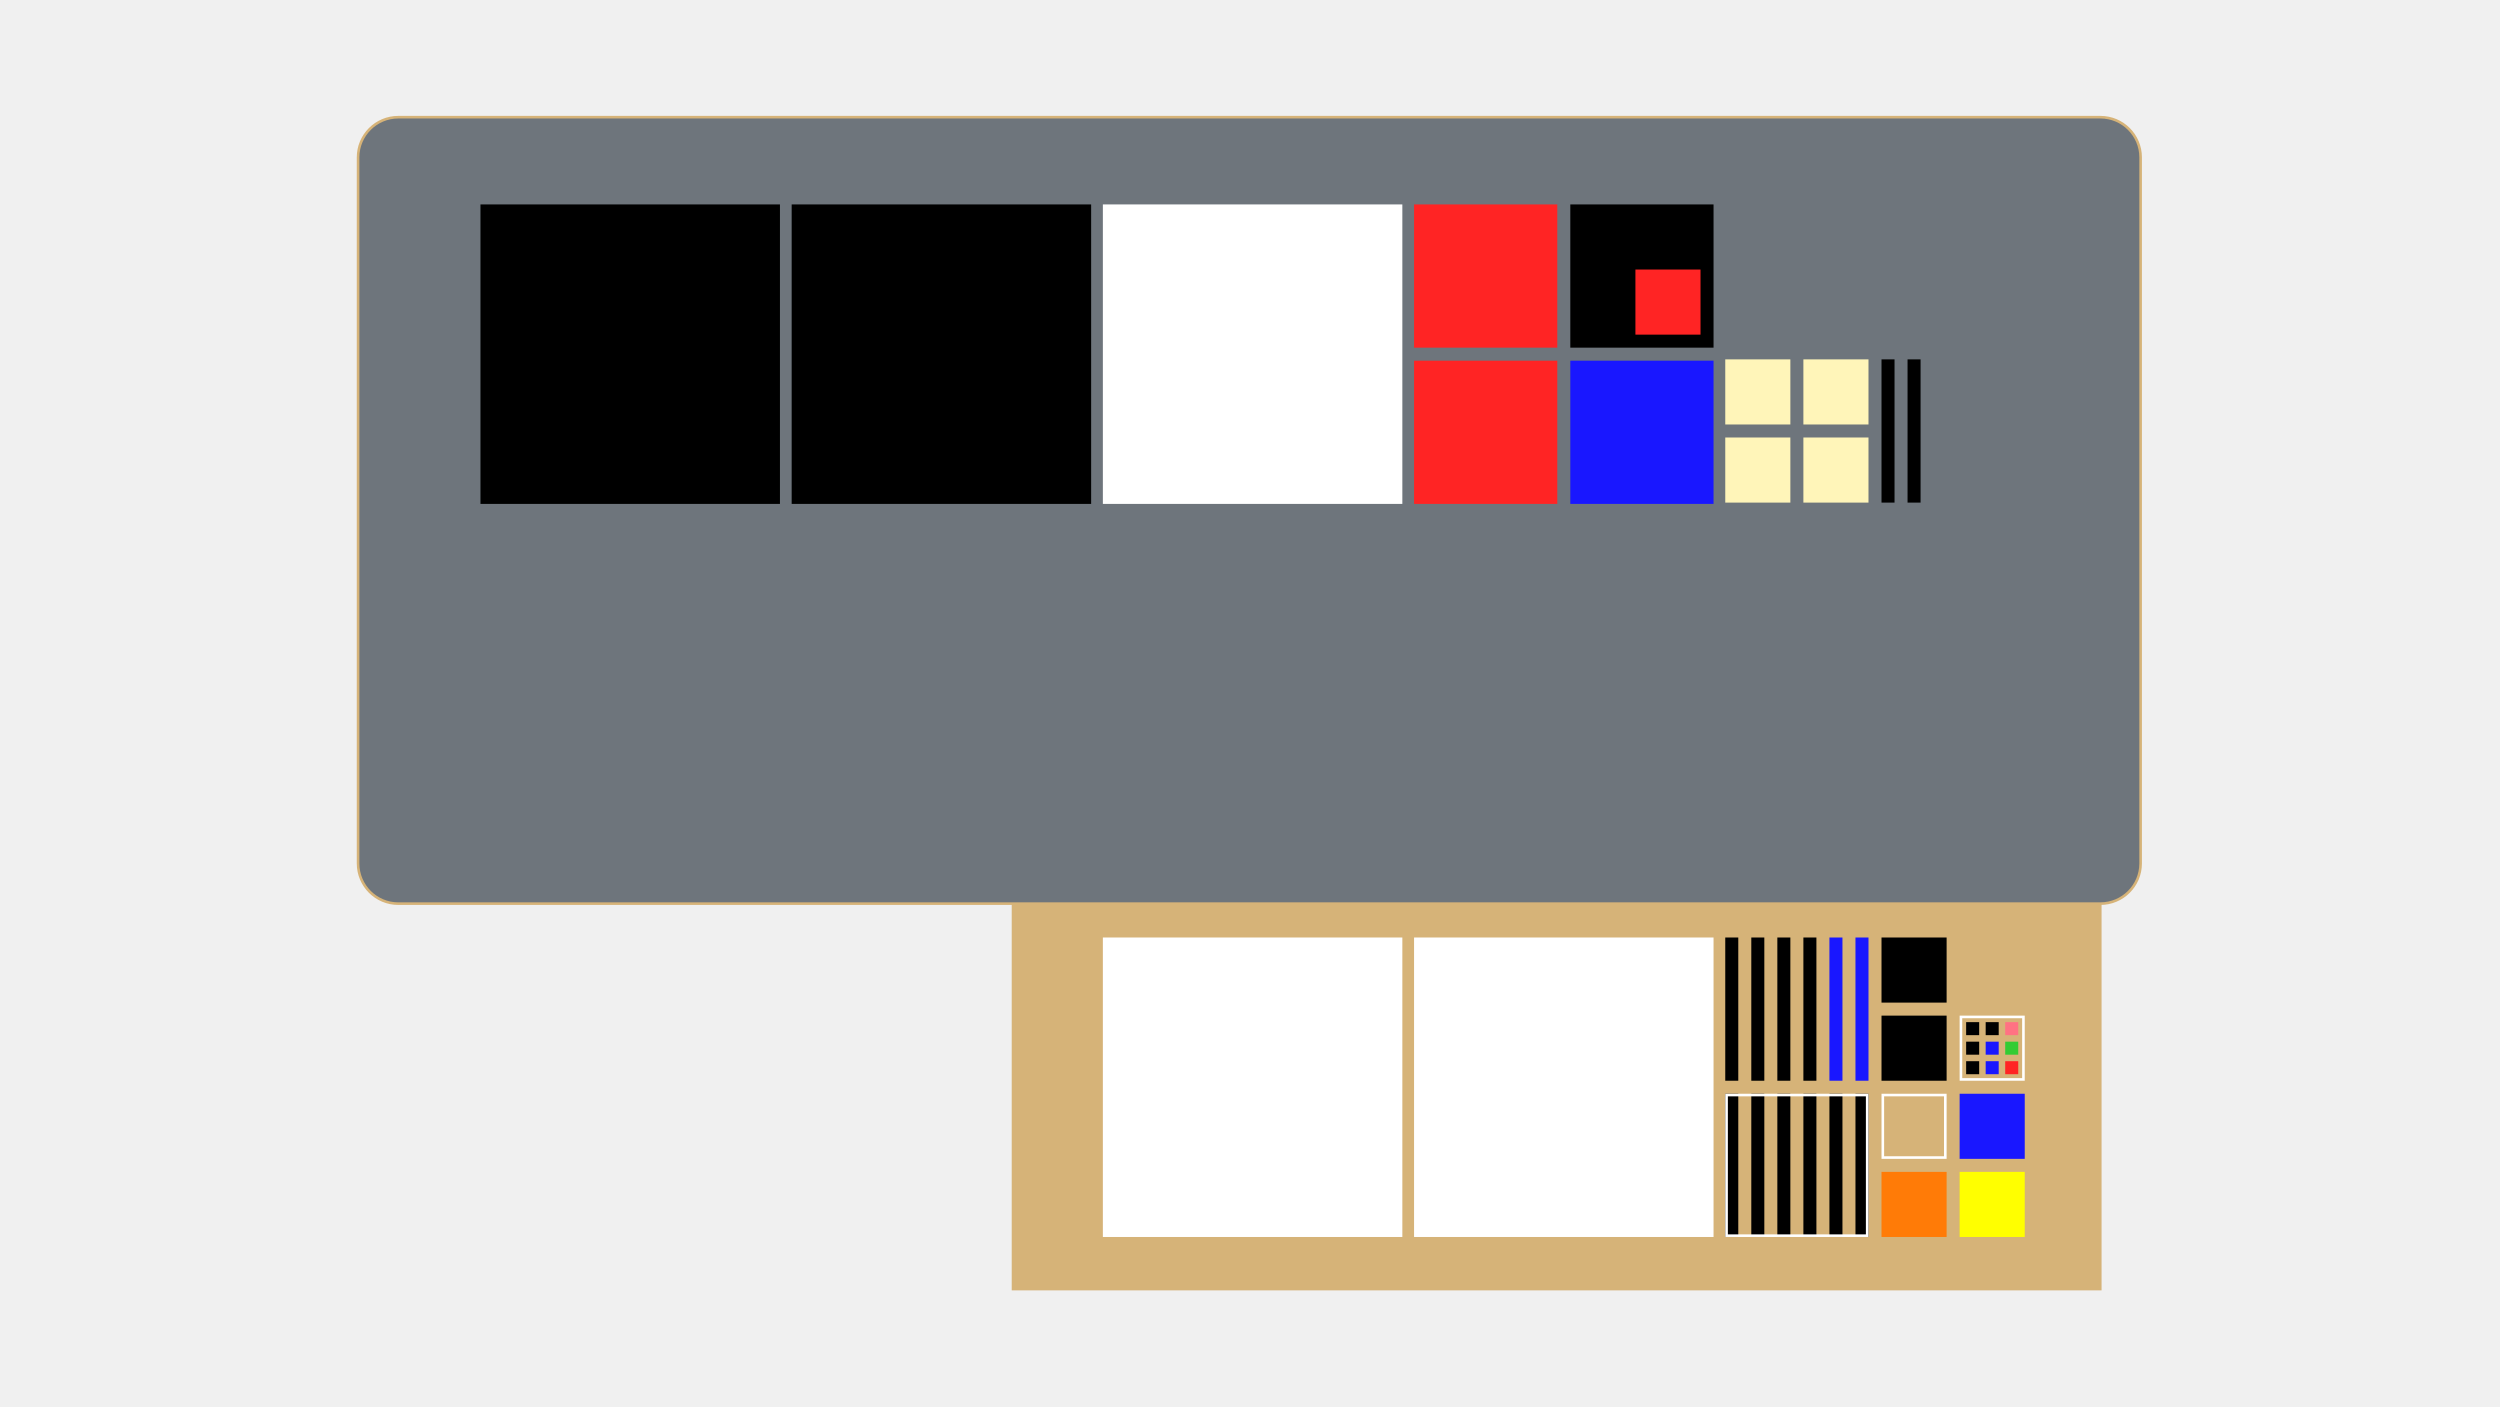
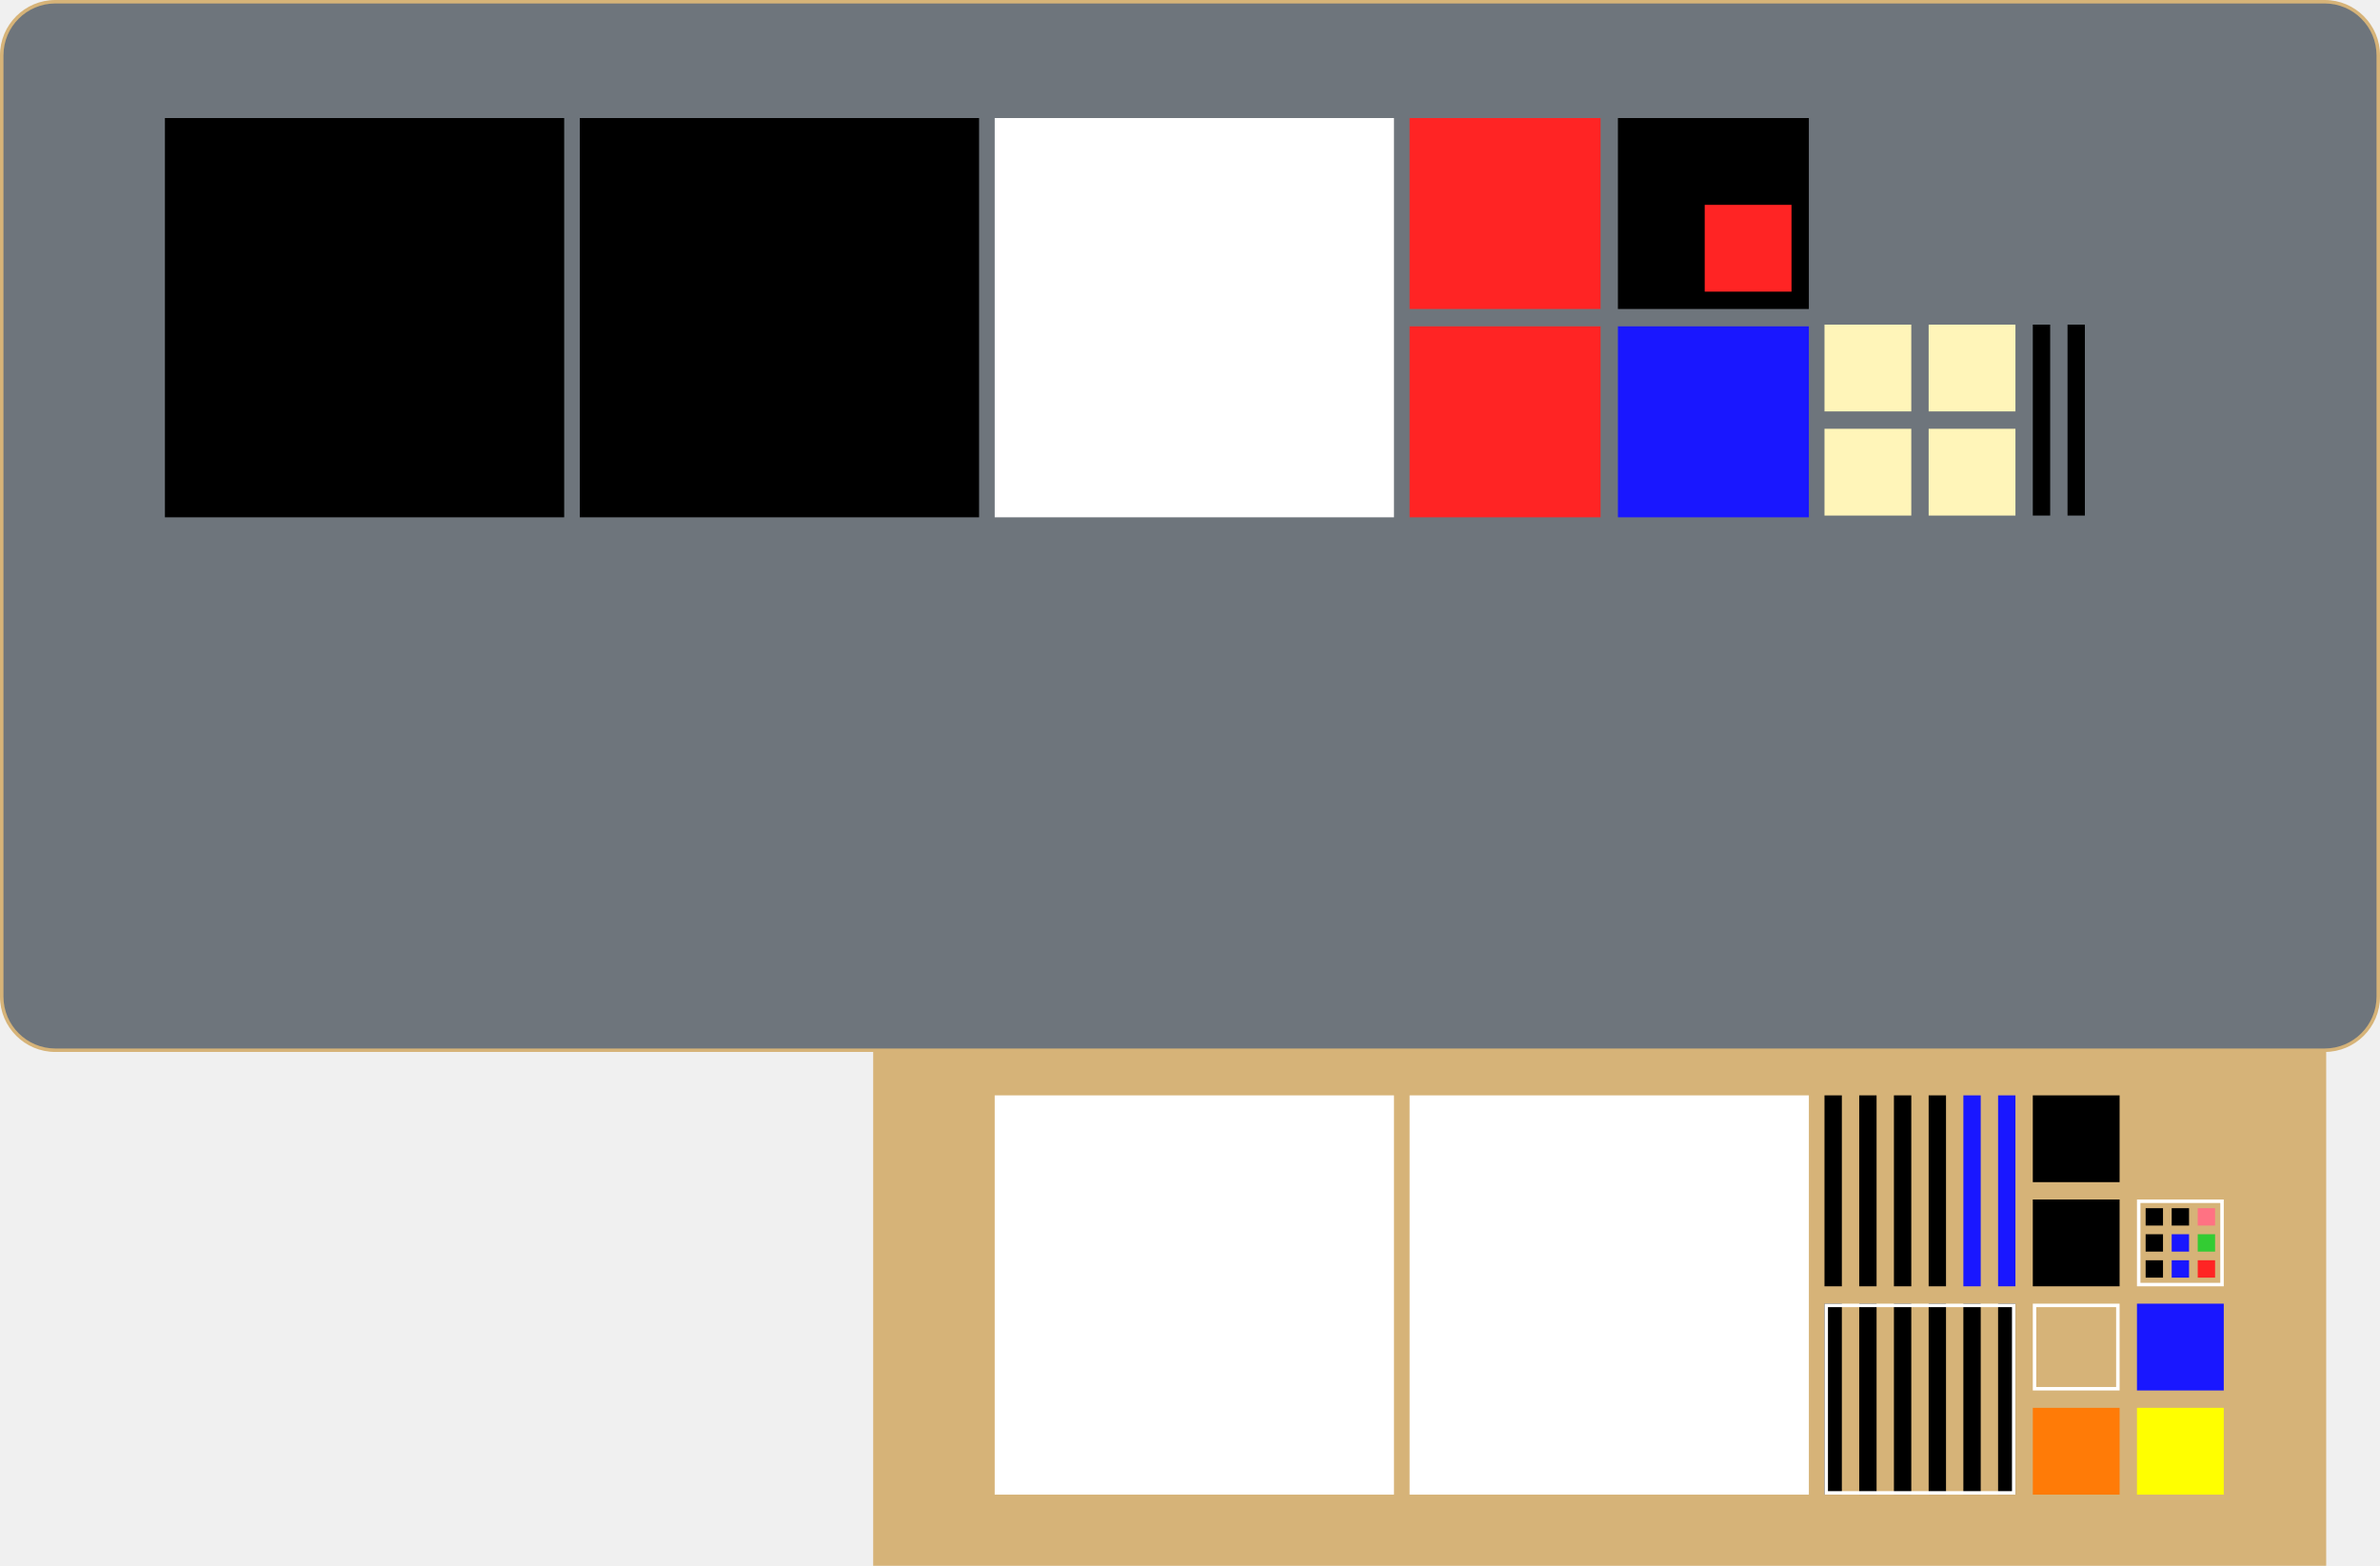
- <svg xmlns="http://www.w3.org/2000/svg" viewBox="0 0 1920 1080">
+ <svg xmlns="http://www.w3.org/2000/svg" viewBox="0 0 1371 902">
  <defs>
    <style>.cls-1{fill:#d6b378;}.cls-2{fill:#6e757c;}.cls-3{fill:#ff2424;}.cls-4{fill:#fff;}.cls-5{fill:#1917ff;}.cls-6{fill:#fff5b9;}.cls-7{fill:#ff7283;}.cls-8{fill:#3c3;}.cls-9{fill:#ff0;}.cls-10{fill:#ff7b07;}</style>
  </defs>
  <g id="Desk">
-     <rect class="cls-1" x="777" y="681" width="837" height="310" />
-     <rect class="cls-2" x="275" y="90" width="1369" height="604" rx="30.87" />
-     <path class="cls-1" d="M1613.13,91A29.9,29.9,0,0,1,1643,120.87V663.13A29.9,29.9,0,0,1,1613.13,693H305.87A29.9,29.9,0,0,1,276,663.13V120.87A29.9,29.9,0,0,1,305.87,91H1613.13m0-2H305.87A31.87,31.87,0,0,0,274,120.87V663.13A31.87,31.87,0,0,0,305.87,695H1613.13A31.87,31.87,0,0,0,1645,663.13V120.87A31.87,31.87,0,0,0,1613.13,89Z" />
+     <rect class="cls-1" x="503" y="592" width="837" height="310" />
+     <rect class="cls-2" x="1" y="1" width="1369" height="604" rx="30.87" />
+     <path class="cls-1" d="M1339.13,2A29.9,29.9,0,0,1,1369,31.87V574.13A29.9,29.9,0,0,1,1339.13,604H31.87A29.9,29.9,0,0,1,2,574.13V31.87A29.9,29.9,0,0,1,31.87,2H1339.13m0-2H31.87A31.87,31.87,0,0,0,0,31.87V574.13A31.87,31.87,0,0,0,31.87,606H1339.13A31.87,31.87,0,0,0,1371,574.13V31.87A31.87,31.87,0,0,0,1339.13,0Z" />
  </g>
  <g id="Ben">
-     <rect x="369" y="157" width="230" height="230" />
-     <rect x="608" y="157" width="230" height="230" />
-     <rect class="cls-3" x="1086" y="157" width="110" height="110" />
-     <rect class="cls-3" x="1086" y="277" width="110" height="110" />
-     <rect x="1206" y="157" width="110" height="110" />
-     <rect class="cls-3" x="1256" y="207" width="50" height="50" />
-     <rect class="cls-4" x="847" y="157" width="230" height="230" />
-     <rect class="cls-5" x="1206" y="277" width="110" height="110" />
-     <rect class="cls-6" x="1385" y="336" width="50" height="50" />
-     <rect class="cls-6" x="1325" y="336" width="50" height="50" />
-     <rect class="cls-6" x="1385" y="276" width="50" height="50" />
-     <rect class="cls-6" x="1325" y="276" width="50" height="50" />
-     <rect x="1465" y="276" width="10" height="110" />
-     <rect class="cls-4" x="1086" y="720" width="230" height="230" />
-     <rect class="cls-4" x="847" y="720" width="230" height="230" />
-     <rect x="1425" y="840" width="10" height="110" />
-     <rect x="1405" y="840" width="10" height="110" />
-     <path class="cls-4" d="M1553,782v46h-46V782h46m2-2h-50v50h50V780Z" />
-     <rect x="1510" y="800" width="10" height="10" />
-     <rect class="cls-7" x="1540" y="785" width="10" height="10" />
-     <rect class="cls-5" x="1525" y="815" width="10" height="10" />
-     <rect class="cls-5" x="1525" y="800" width="10" height="10" />
-     <rect class="cls-8" x="1540" y="800" width="10" height="10" />
-     <rect class="cls-3" x="1540" y="815" width="10" height="10" />
-     <rect x="1510" y="815" width="10" height="10" />
-     <rect x="1510" y="785" width="10" height="10" />
-     <rect x="1525" y="785" width="10" height="10" />
-     <rect class="cls-9" x="1505" y="900" width="50" height="50" />
-     <rect class="cls-5" x="1505" y="840" width="50" height="50" />
-     <path class="cls-4" d="M1493,842v46h-46V842h46m2-2h-50v50h50V840Z" />
-     <rect class="cls-10" x="1445" y="900" width="50" height="50" />
-     <rect x="1445" y="780" width="50" height="50" />
-     <rect x="1445" y="720" width="50" height="50" />
-     <rect x="1385" y="840" width="10" height="110" />
-     <rect x="1365" y="840" width="10" height="110" />
-     <rect x="1345" y="840" width="10" height="110" />
-     <rect x="1325" y="840" width="10" height="110" />
-     <path class="cls-4" d="M1433,842V948H1327V842h106m2-2H1325V950h110V840Z" />
-     <rect x="1445" y="276" width="10" height="110" />
-     <rect x="1385" y="720" width="10" height="110" />
-     <rect x="1365" y="720" width="10" height="110" />
-     <rect x="1345" y="720" width="10" height="110" />
-     <rect x="1325" y="720" width="10" height="110" />
-     <rect class="cls-5" x="1425" y="720" width="10" height="110" />
-     <rect class="cls-5" x="1405" y="720" width="10" height="110" />
+     <rect x="95" y="68" width="230" height="230" />
+     <rect x="334" y="68" width="230" height="230" />
+     <rect class="cls-3" x="812" y="68" width="110" height="110" />
+     <rect class="cls-3" x="812" y="188" width="110" height="110" />
+     <rect x="932" y="68" width="110" height="110" />
+     <rect class="cls-3" x="982" y="118" width="50" height="50" />
+     <rect class="cls-4" x="573" y="68" width="230" height="230" />
+     <rect class="cls-5" x="932" y="188" width="110" height="110" />
+     <rect class="cls-6" x="1111" y="247" width="50" height="50" />
+     <rect class="cls-6" x="1051" y="247" width="50" height="50" />
+     <rect class="cls-6" x="1111" y="187" width="50" height="50" />
+     <rect class="cls-6" x="1051" y="187" width="50" height="50" />
+     <rect x="1191" y="187" width="10" height="110" />
+     <rect class="cls-4" x="812" y="631" width="230" height="230" />
+     <rect class="cls-4" x="573" y="631" width="230" height="230" />
+     <rect x="1151" y="751" width="10" height="110" />
+     <rect x="1131" y="751" width="10" height="110" />
+     <path class="cls-4" d="M1279,693v46h-46V693h46m2-2h-50v50h50V691Z" />
+     <rect x="1236" y="711" width="10" height="10" />
+     <rect class="cls-7" x="1266" y="696" width="10" height="10" />
+     <rect class="cls-5" x="1251" y="726" width="10" height="10" />
+     <rect class="cls-5" x="1251" y="711" width="10" height="10" />
+     <rect class="cls-8" x="1266" y="711" width="10" height="10" />
+     <rect class="cls-3" x="1266" y="726" width="10" height="10" />
+     <rect x="1236" y="726" width="10" height="10" />
+     <rect x="1236" y="696" width="10" height="10" />
+     <rect x="1251" y="696" width="10" height="10" />
+     <rect class="cls-9" x="1231" y="811" width="50" height="50" />
+     <rect class="cls-5" x="1231" y="751" width="50" height="50" />
+     <path class="cls-4" d="M1219,753v46h-46V753h46m2-2h-50v50h50V751Z" />
+     <rect class="cls-10" x="1171" y="811" width="50" height="50" />
+     <rect x="1171" y="691" width="50" height="50" />
+     <rect x="1171" y="631" width="50" height="50" />
+     <rect x="1111" y="751" width="10" height="110" />
+     <rect x="1091" y="751" width="10" height="110" />
+     <rect x="1071" y="751" width="10" height="110" />
+     <rect x="1051" y="751" width="10" height="110" />
+     <path class="cls-4" d="M1159,753V859H1053V753h106m2-2H1051V861h110V751Z" />
+     <rect x="1171" y="187" width="10" height="110" />
+     <rect x="1111" y="631" width="10" height="110" />
+     <rect x="1091" y="631" width="10" height="110" />
+     <rect x="1071" y="631" width="10" height="110" />
+     <rect x="1051" y="631" width="10" height="110" />
+     <rect class="cls-5" x="1151" y="631" width="10" height="110" />
+     <rect class="cls-5" x="1131" y="631" width="10" height="110" />
  </g>
</svg>
